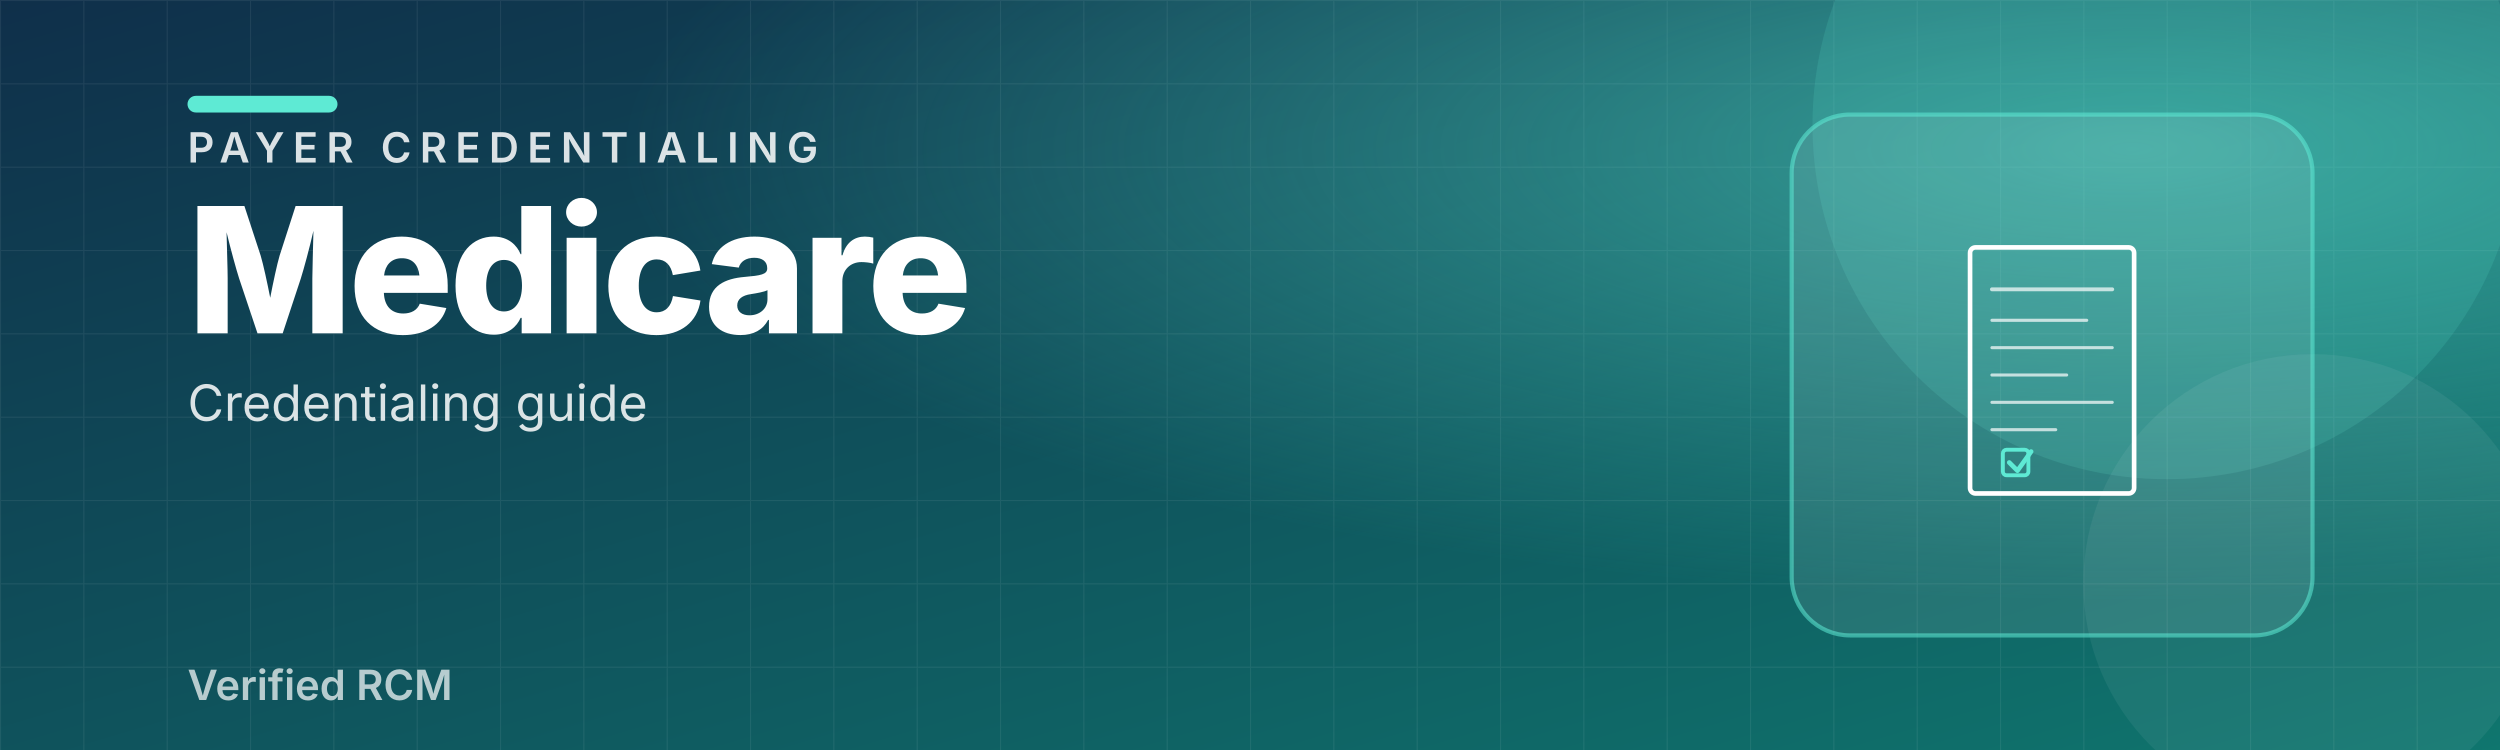
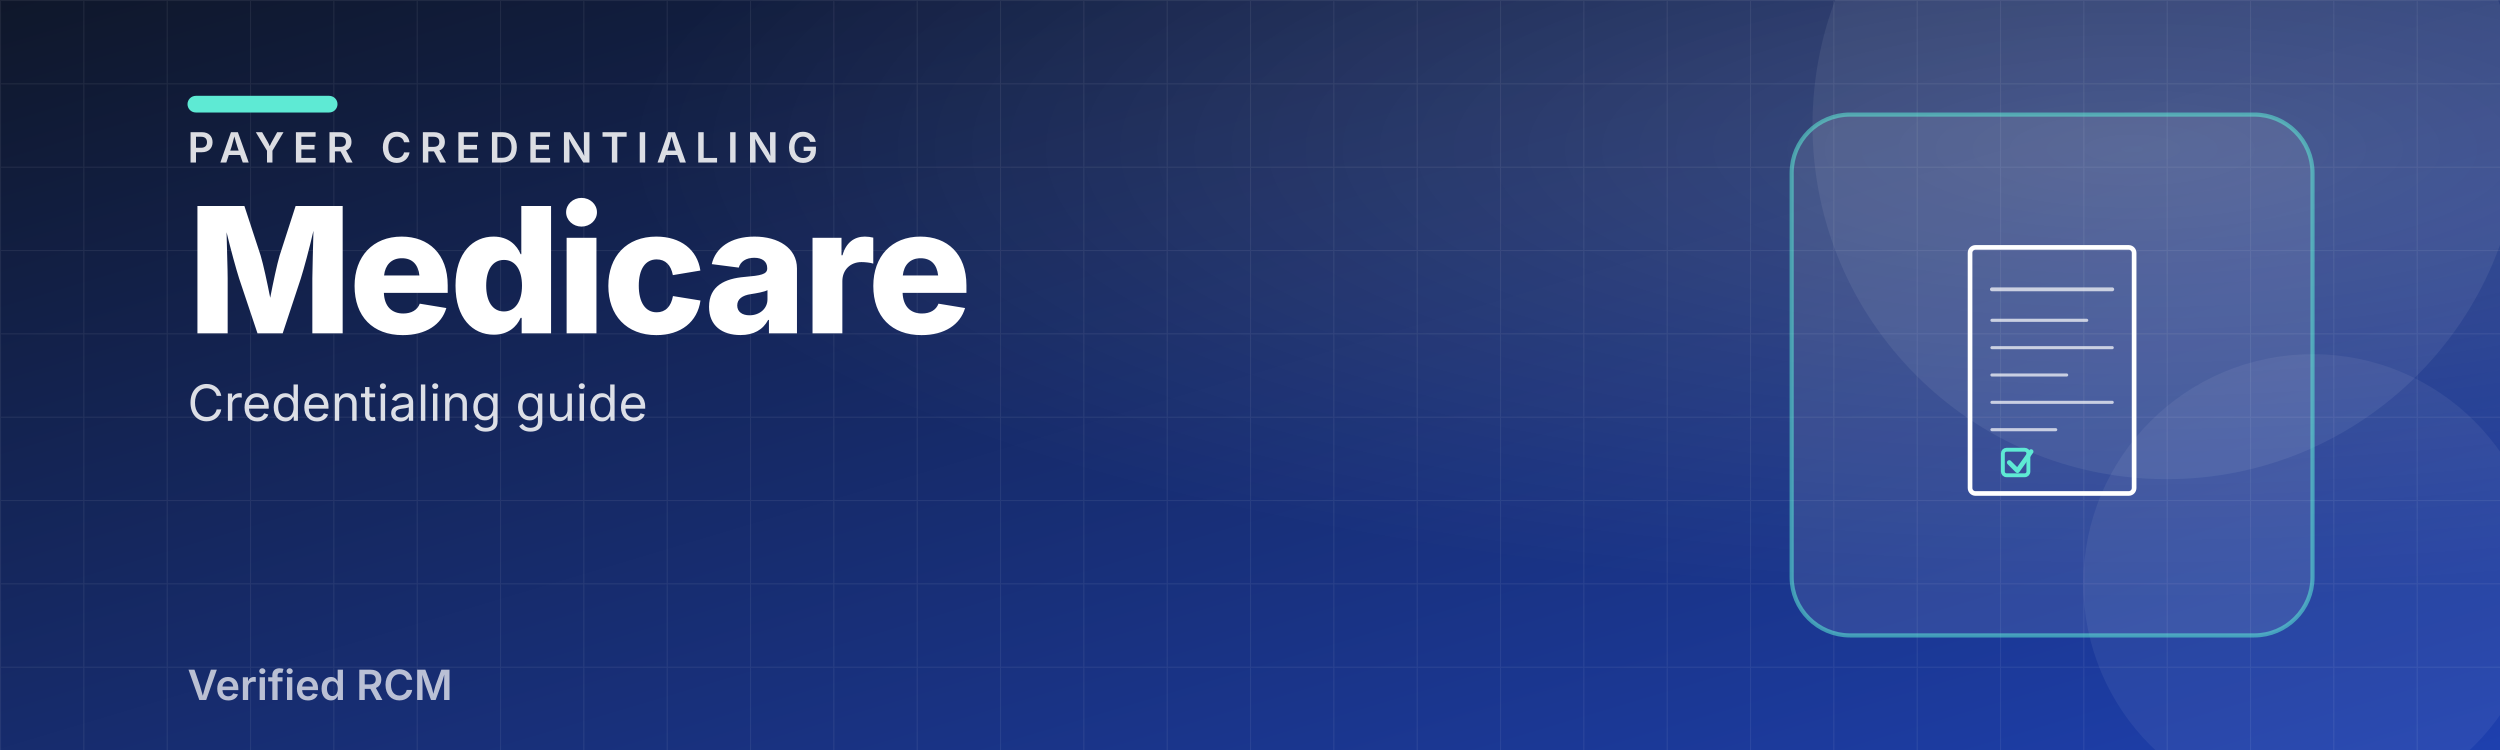
<svg xmlns="http://www.w3.org/2000/svg" width="1200" height="360" viewBox="0 0 1200 360" role="img" aria-label="Medicare, Credentialing guide">
  <defs>
    <linearGradient id="bgcredentialingmedicare" x1="0" y1="0" x2="1" y2="1">
-       <stop offset="0" stop-color="#0f2f4a" />
-       <stop offset="1" stop-color="#0f766e" />
+       <stop offset="0" stop-color="#0f172a" />
+       <stop offset="1" stop-color="#1e40af" />
    </linearGradient>
    <radialGradient id="glcredentialingmedicare" cx="0.85" cy="0.2" r="0.6">
-       <stop offset="0" stop-color="#5eead4" stop-opacity="0.5" />
-       <stop offset="1" stop-color="#5eead4" stop-opacity="0" />
+       <stop offset="0" stop-color="#ffffff" stop-opacity="0.16" />
+       <stop offset="1" stop-color="#ffffff" stop-opacity="0" />
    </radialGradient>
    <pattern id="grcredentialingmedicare" width="40" height="40" patternUnits="userSpaceOnUse">
      <path d="M40 0H0V40" fill="none" stroke="#ffffff" stroke-opacity="0.07" stroke-width="1" />
    </pattern>
    <clipPath id="cpcredentialingmedicare">
      <rect x="860" y="55" width="250" height="250" rx="28" />
    </clipPath>
  </defs>
  <rect width="1200" height="360" fill="url(#bgcredentialingmedicare)" />
  <rect width="1200" height="360" fill="url(#grcredentialingmedicare)" />
  <rect width="1200" height="360" fill="url(#glcredentialingmedicare)" />
-   <circle cx="1040" cy="60" r="170" fill="#5eead4" fill-opacity="0.14" />
+   <circle cx="1040" cy="60" r="170" fill="#ffffff" fill-opacity="0.07" />
  <circle cx="1110" cy="280" r="110" fill="#ffffff" fill-opacity="0.06" />
  <rect x="860" y="55" width="250" height="250" rx="28" fill="#ffffff" fill-opacity="0.09" stroke="#5eead4" stroke-opacity="0.55" stroke-width="2" />
  <g clip-path="url(#cpcredentialingmedicare)">
    <g transform="translate(880 75) scale(0.4375)">
      <rect x="150" y="100" width="180" height="270" rx="6" fill="none" stroke="#ffffff" stroke-width="5.10" stroke-linejoin="round" />
      <line x1="174" y1="146" x2="306" y2="146" stroke="#ffffff" stroke-opacity=".7" stroke-width="4.25" stroke-linecap="round" />
      <line x1="174" y1="180" x2="278" y2="180" stroke="#ffffff" stroke-opacity=".7" stroke-width="3.40" stroke-linecap="round" />
      <line x1="174" y1="210" x2="306" y2="210" stroke="#ffffff" stroke-opacity=".7" stroke-width="3.40" stroke-linecap="round" />
      <line x1="174" y1="240" x2="256" y2="240" stroke="#ffffff" stroke-opacity=".7" stroke-width="3.40" stroke-linecap="round" />
      <line x1="174" y1="270" x2="306" y2="270" stroke="#ffffff" stroke-opacity=".7" stroke-width="3.40" stroke-linecap="round" />
      <line x1="174" y1="300" x2="244" y2="300" stroke="#ffffff" stroke-opacity=".7" stroke-width="3.40" stroke-linecap="round" />
      <rect x="186" y="322" width="28" height="28" rx="4" fill="none" stroke="#5eead4" stroke-width="4.25" stroke-linejoin="round" />
      <path d="M193 336 L202 345 L217 324" fill="none" stroke="#5eead4" stroke-width="5.10" stroke-linecap="round" stroke-linejoin="round" />
    </g>
  </g>
  <rect x="90" y="46" width="72" height="8" rx="4" fill="#5eead4" />
  <text x="90" y="78" font-family="Inter, 'Segoe UI', Helvetica, Arial, sans-serif" font-size="20" font-weight="600" fill="#ffffff" fill-opacity="0.85" letter-spacing="4">PAYER CREDENTIALING</text>
  <text x="90" y="160" font-family="Inter, 'Segoe UI', Helvetica, Arial, sans-serif" font-size="84" font-weight="800" fill="#ffffff" letter-spacing="-2">Medicare</text>
  <text x="90" y="202" font-family="Inter, 'Segoe UI', Helvetica, Arial, sans-serif" font-size="24" fill="#ffffff" fill-opacity="0.85">Credentialing guide</text>
  <text x="90" y="336" font-family="Inter, 'Segoe UI', Helvetica, Arial, sans-serif" font-size="20" font-weight="600" fill="#ffffff" fill-opacity="0.7">Verified RCM</text>
</svg>
